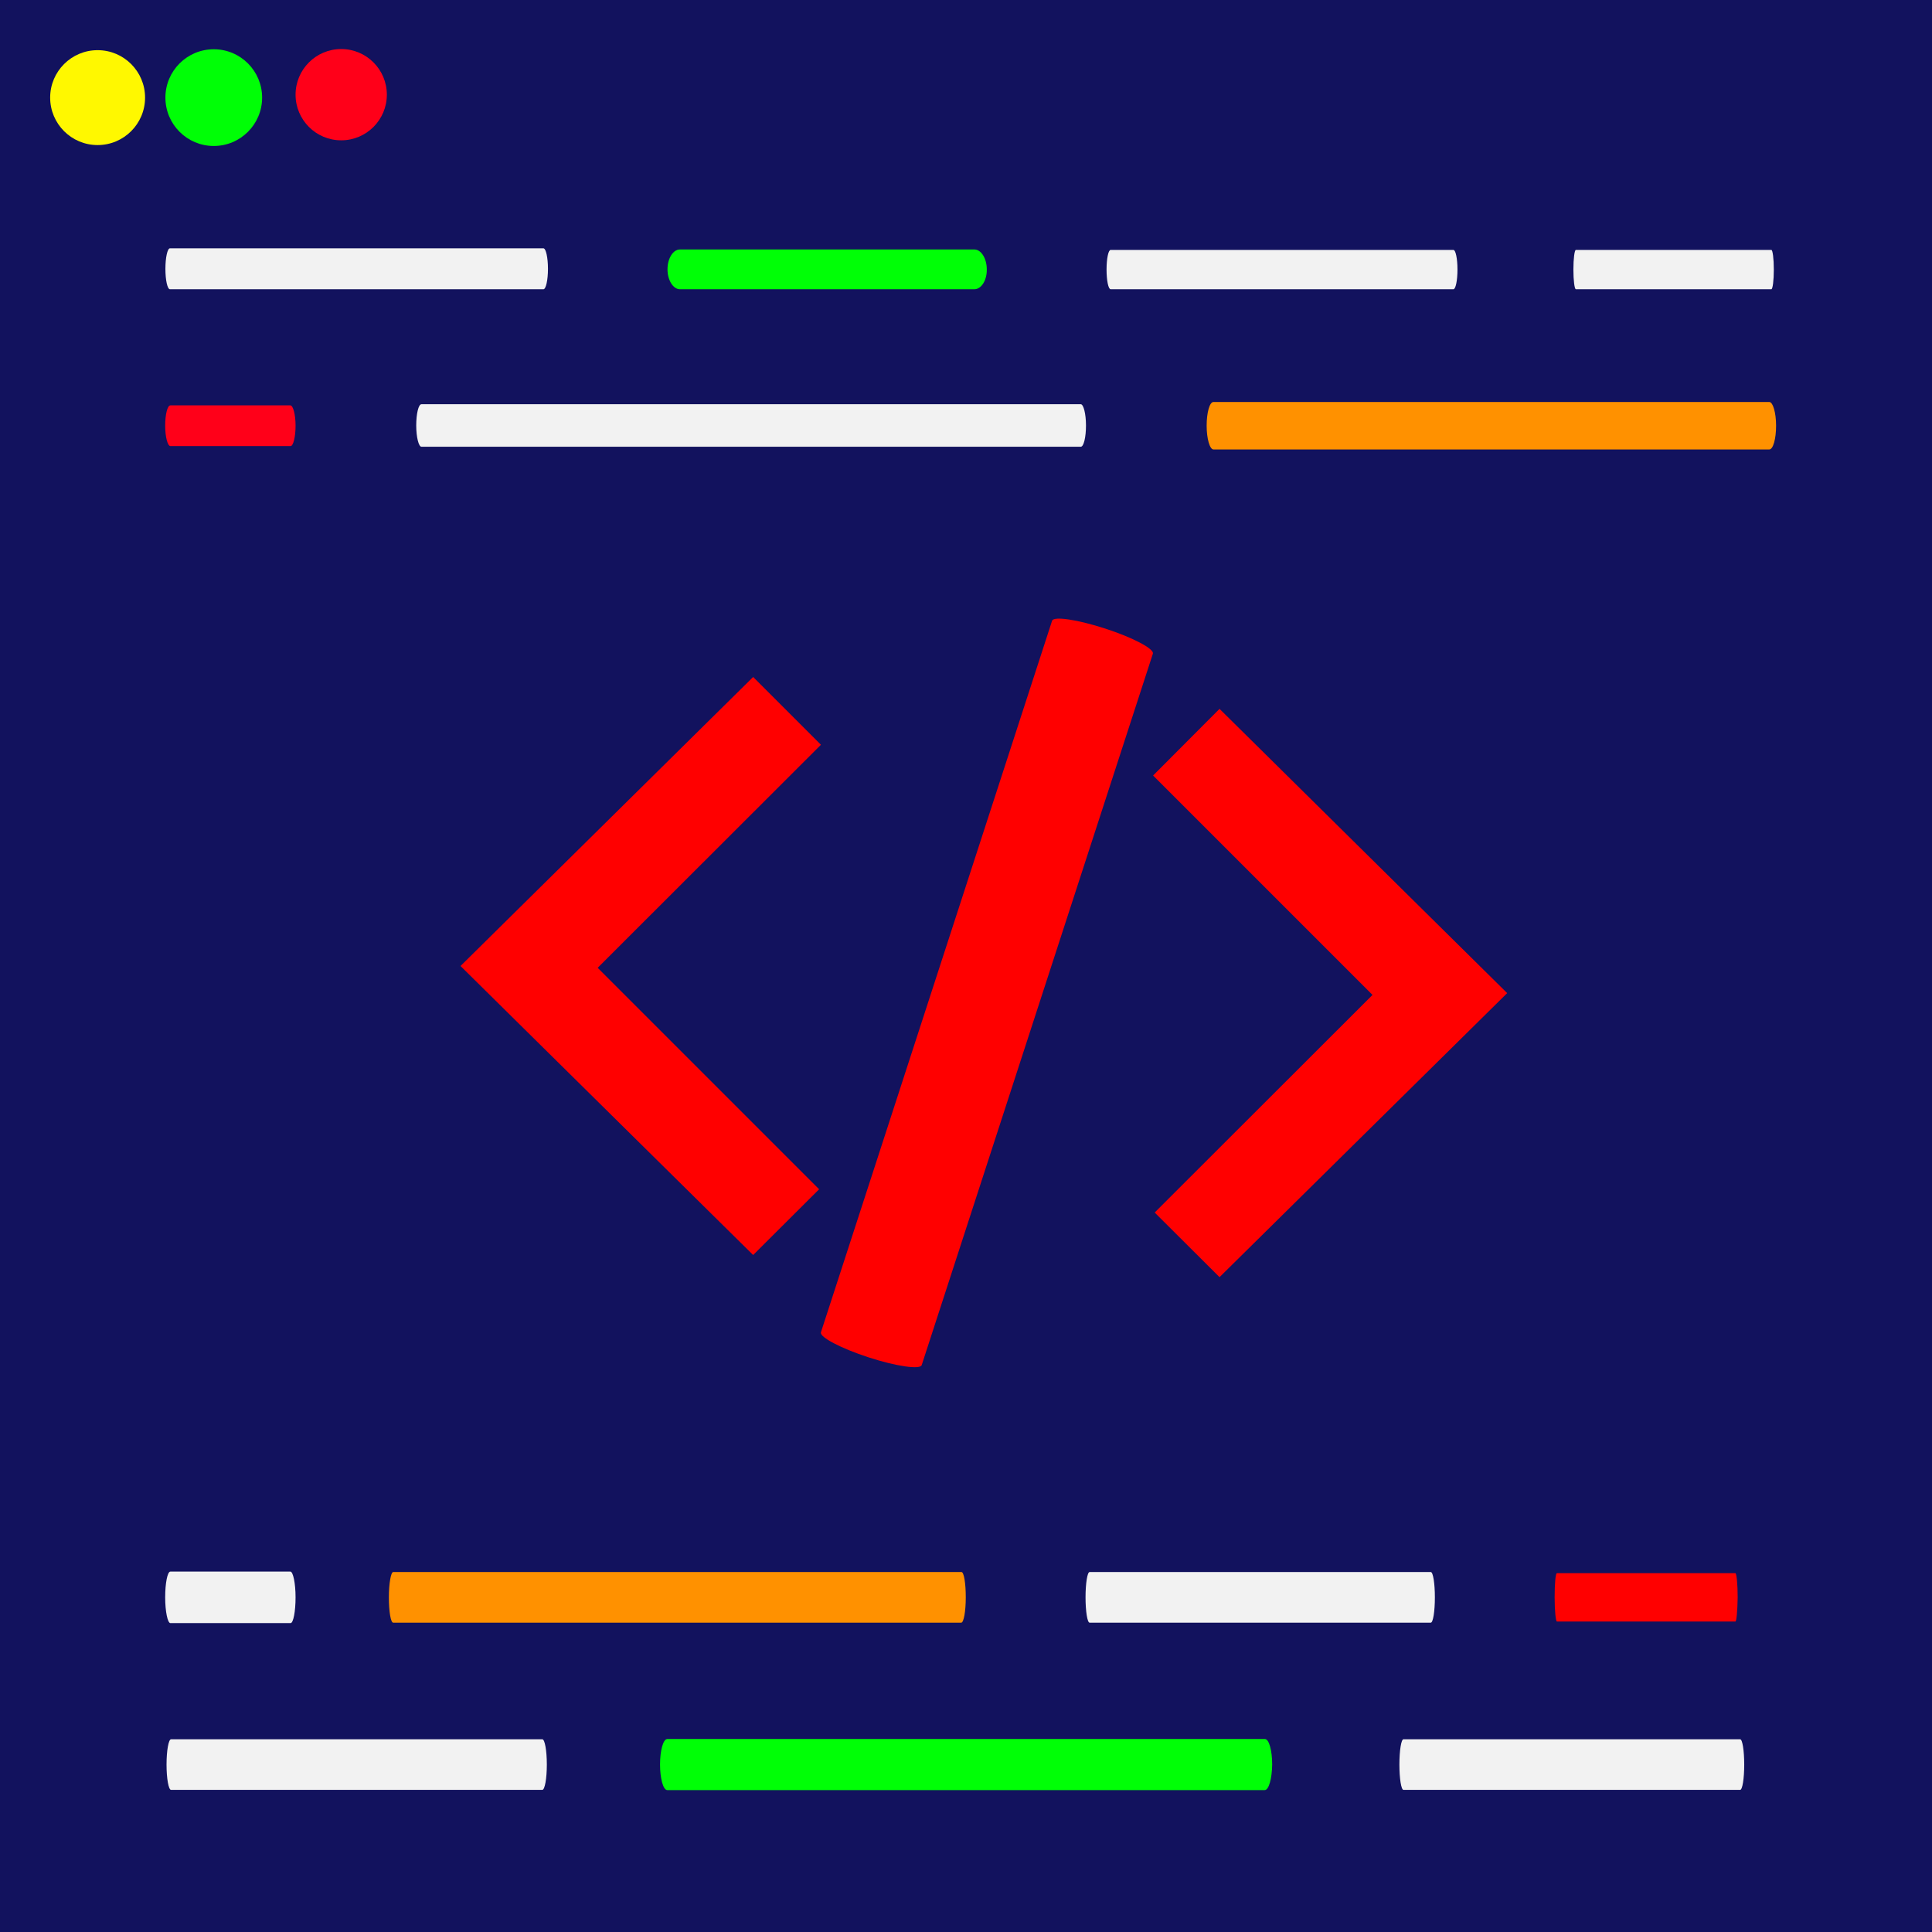
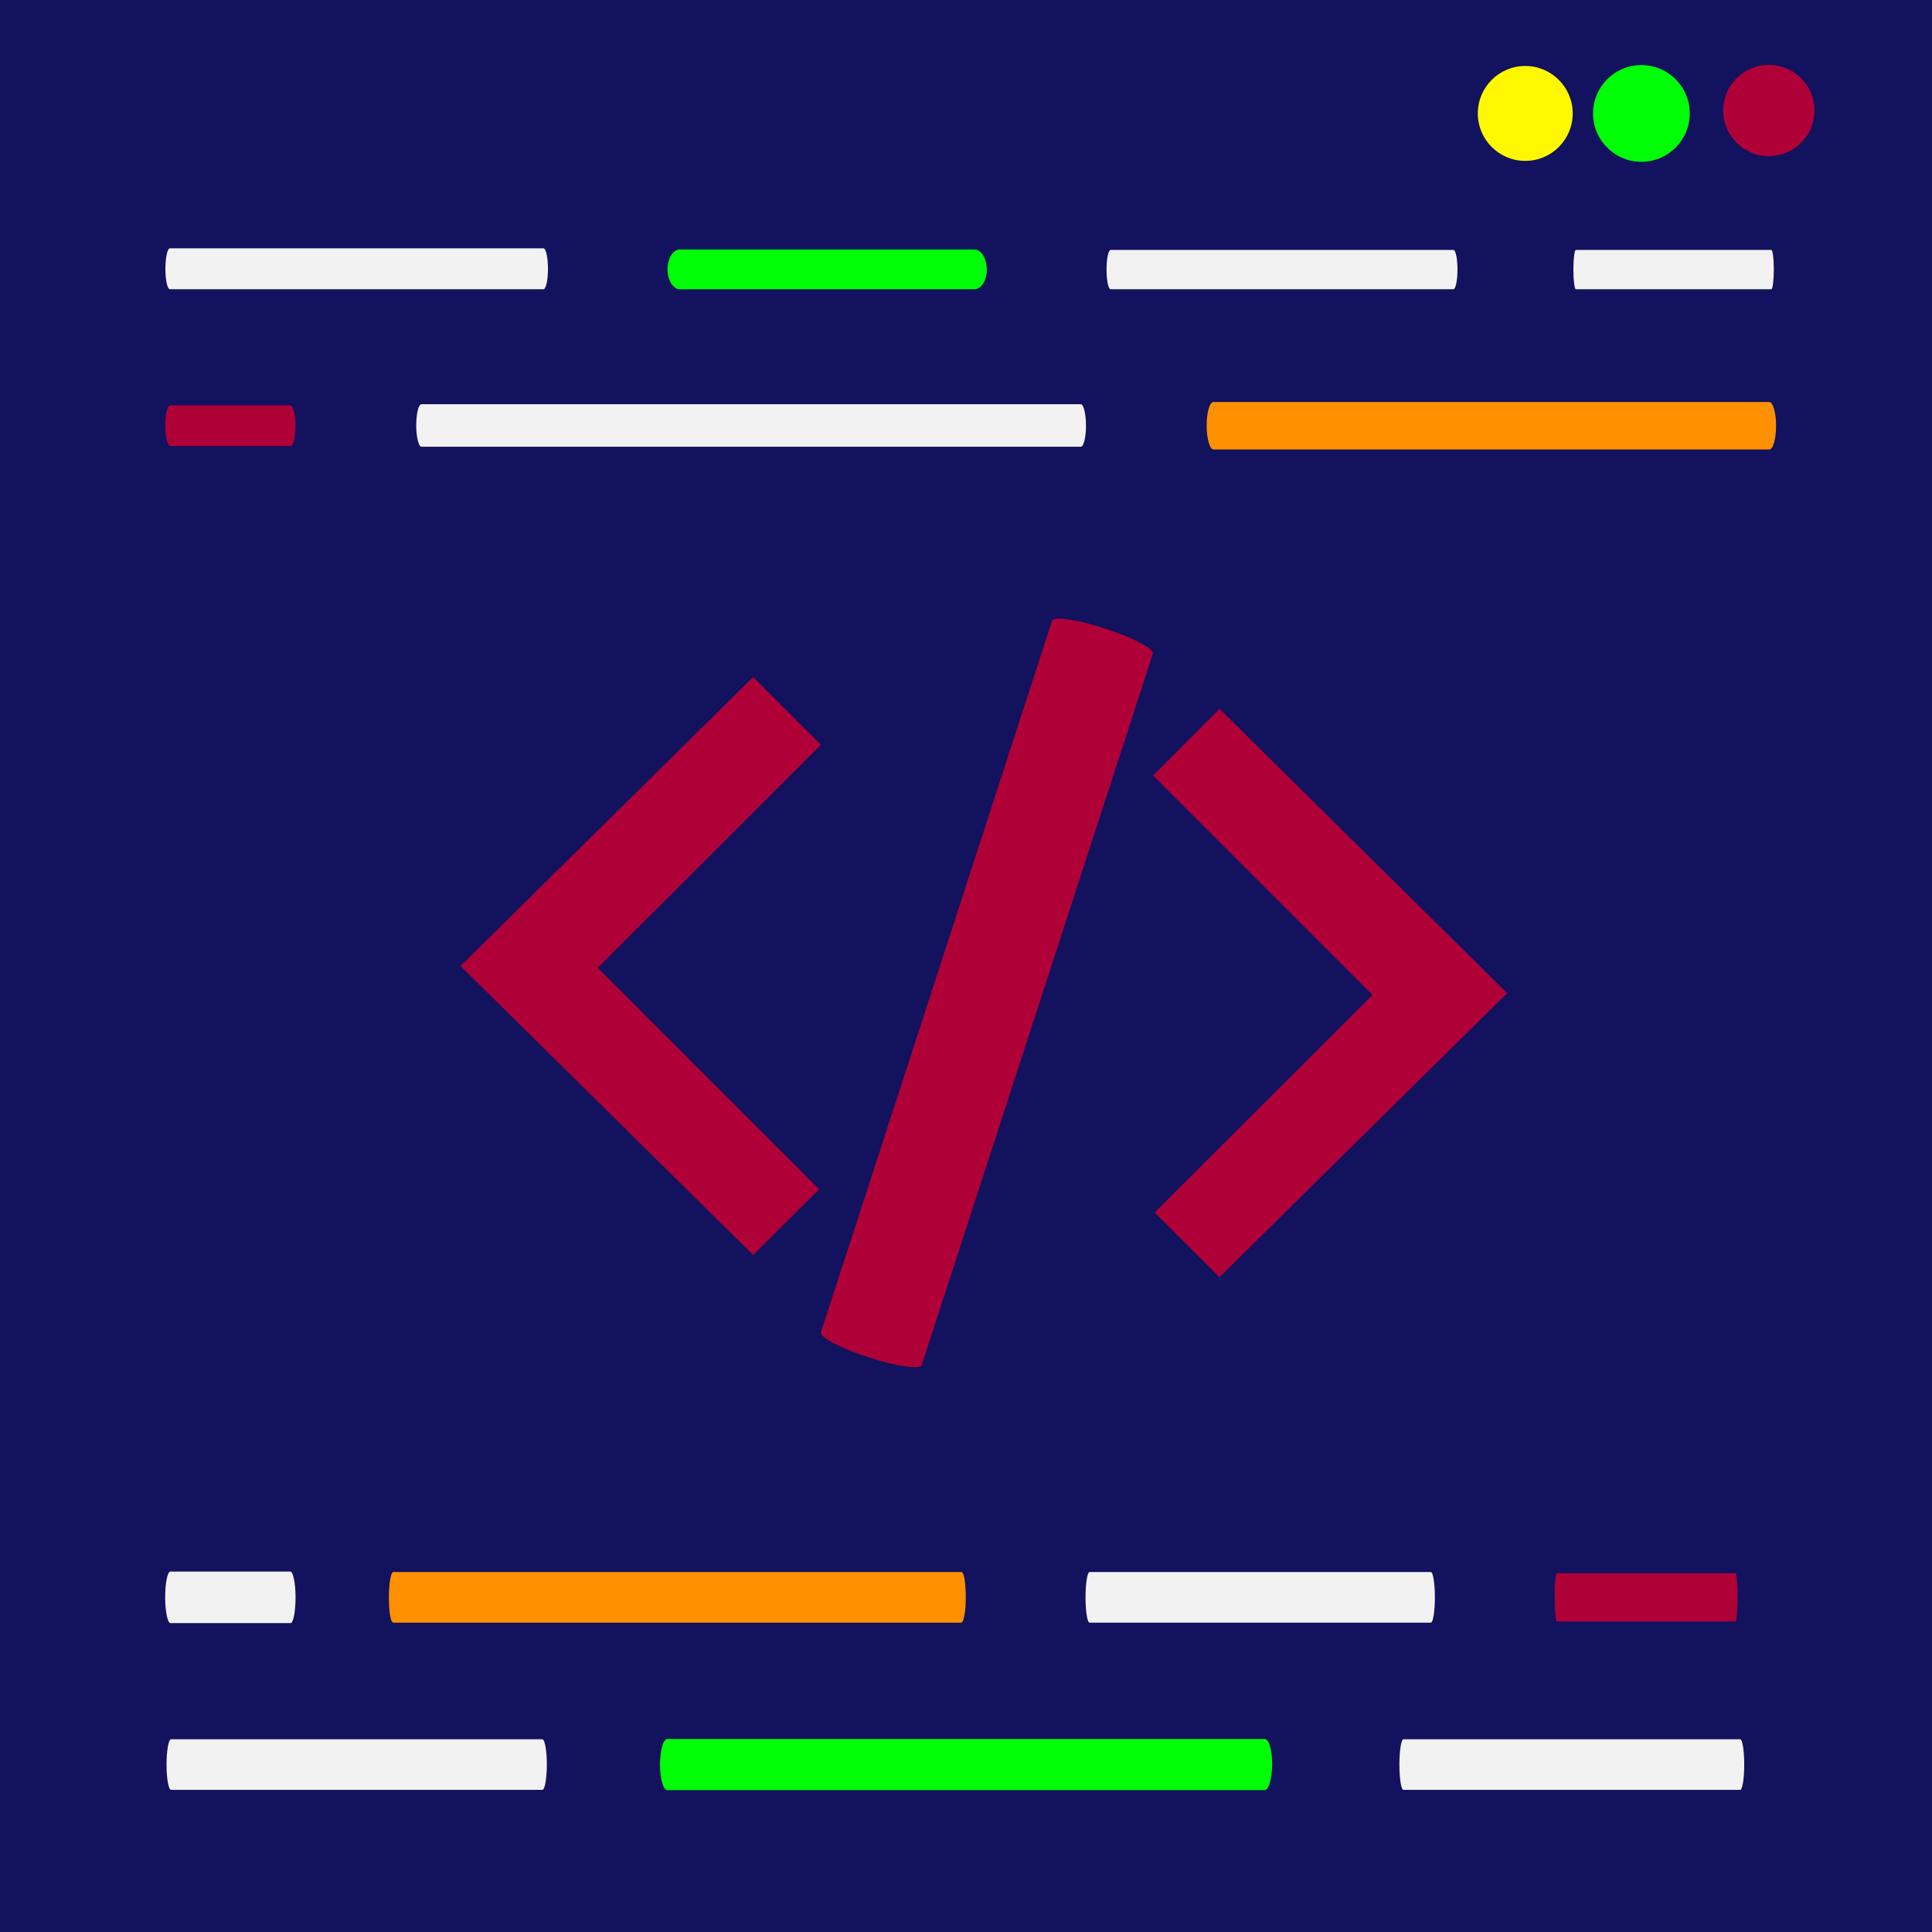
<svg xmlns="http://www.w3.org/2000/svg" version="1.1" id="docs" x="0px" y="0px" width="855px" height="855px" viewBox="0 0 855 855" style="enable-background:new 0 0 855 855;" xml:space="preserve">
  <style type="text/css">
	.st0{fill:#12125E;}
	.st1{fill:#F2F2F2;}
	.st2{fill:#00FF06;}
- 	.st3{fill:#FF0019;}
+ 	.st3{fill:#AF0138;}
	.st4{fill:#FF9100;}
- 	.st5{fill:#FF0000;}
- 	.st6{fill:#FFF800;}
+ 	.st5{fill:#FFF800;}
</style>
  <rect class="st0" width="855" height="855" />
-   <path class="st1" d="M240.5,128H75.2c-1.1,0-2-4-2-9c0-5,0.9-9.1,2-9.1c0,0,0,0,0,0h165.3c1.1,0,2,4.1,2,9.1  C242.5,123.9,241.6,128,240.5,128z" />
+   <path class="st1" d="M240.5,128H75.2c-1.1,0-2-4-2-9s0.9-9.1,2-9.1l0,0h165.3c1.1,0,2,4.1,2,9.1C242.5,123.9,241.6,128,240.5,128z" />
  <path class="st1" d="M478.3,197.7H186.5c-1.2,0-2.3-4.2-2.3-9.4s1-9.4,2.3-9.4l0,0h291.8c1.2,0,2.3,4.2,2.3,9.4  S479.6,197.7,478.3,197.7z" />
  <path class="st2" d="M431.2,128H300.9c-3,0-5.5-4-5.5-8.8c0-4.9,2.5-8.8,5.5-8.8l0,0h130.3c3,0,5.5,4,5.5,8.8  C436.8,124,434.3,128,431.2,128z" />
-   <path class="st3" d="M128.6,197.4H75.4c-1.2,0-2.3-4-2.3-9c0-5,1-9,2.3-9l0,0h53.1c1.2,0,2.3,4,2.3,9  C130.8,193.3,129.8,197.4,128.6,197.4z" />
-   <path class="st4" d="M425.4,718.1H174c-1.1,0-1.9-5-1.9-11.2c0-6.2,0.9-11.2,1.9-11.2h251.5c1.1,0,1.9,5,1.9,11.2  C427.4,713.1,426.5,718.1,425.4,718.1L425.4,718.1z" />
-   <path class="st1" d="M128.6,718.3H75.4c-1.2,0-2.3-5.1-2.3-11.4c0-6.3,1-11.4,2.3-11.4l0,0h53.1c1.2,0,2.3,5.1,2.3,11.4  C130.8,713.2,129.8,718.3,128.6,718.3z" />
-   <polygon class="st5" points="333.3,299.6 203.8,427.5 333.3,555.4 362.5,526.3 264.5,428.3 363.3,329.6 " />
-   <polygon class="st5" points="539.7,313.7 667,439.5 539.7,565.2 511,536.6 607.4,440.3 510.3,343.2 " />
-   <circle class="st6" cx="43.2" cy="43.2" r="21" />
-   <circle class="st2" cx="94.6" cy="43.2" r="21.4" />
-   <circle class="st3" cx="151" cy="41.9" r="20.2" />
-   <path class="st1" d="M643.2,128H491.5c-1,0-1.8-3.9-1.8-8.7c0-4.8,0.8-8.7,1.8-8.7h151.7c1,0,1.8,3.9,1.8,8.7  C645,124.1,644.2,128,643.2,128z" />
-   <path class="st1" d="M783.9,128h-86.5c-0.6,0-1.1-3.9-1.1-8.7c0-4.8,0.5-8.7,1.1-8.7h86.5c0.6,0,1.1,3.9,1.1,8.7  C785,124.1,784.5,128,783.9,128z" />
+   <path class="st3" d="M128.6,197.4H75.4c-1.2,0-2.3-4-2.3-9s1-9,2.3-9l0,0h53.1c1.2,0,2.3,4,2.3,9  C130.8,193.3,129.8,197.4,128.6,197.4z" />
+   <path class="st4" d="M425.4,718.1H174c-1.1,0-1.9-5-1.9-11.2s0.9-11.2,1.9-11.2h251.5c1.1,0,1.9,5,1.9,11.2S426.5,718.1,425.4,718.1  L425.4,718.1z" />
+   <path class="st1" d="M128.6,718.3H75.4c-1.2,0-2.3-5.1-2.3-11.4c0-6.3,1-11.4,2.3-11.4l0,0h53.1c1.2,0,2.3,5.1,2.3,11.4  S129.8,718.3,128.6,718.3z" />
+   <polygon class="st3" points="333.3,299.6 203.8,427.5 333.3,555.4 362.5,526.3 264.5,428.3 363.3,329.6 " />
+   <polygon class="st3" points="539.7,313.7 667,439.5 539.7,565.2 511,536.6 607.4,440.3 510.3,343.2 " />
+   <circle class="st5" cx="675" cy="50.2" r="21" />
+   <circle class="st2" cx="726.4" cy="50.2" r="21.4" />
+   <circle class="st3" cx="782.8" cy="48.9" r="20.2" />
+   <path class="st1" d="M643.2,128H491.5c-1,0-1.8-3.9-1.8-8.7c0-4.8,0.8-8.7,1.8-8.7h151.7c1,0,1.8,3.9,1.8,8.7S644.2,128,643.2,128z" />
+   <path class="st1" d="M783.9,128h-86.5c-0.6,0-1.1-3.9-1.1-8.7c0-4.8,0.5-8.7,1.1-8.7h86.5c0.6,0,1.1,3.9,1.1,8.7  S784.5,128,783.9,128z" />
  <path class="st4" d="M783,198.9H537c-1.6,0-3-4.7-3-10.5s1.3-10.5,3-10.5h246c1.6,0,3,4.7,3,10.5S784.7,198.9,783,198.9z" />
-   <path class="st1" d="M633.2,718.1h-151c-1,0-1.8-5-1.8-11.2c0-6.2,0.8-11.2,1.8-11.2l0,0h151c1,0,1.8,5,1.8,11.2  C635,713.1,634.2,718.1,633.2,718.1z" />
-   <path class="st1" d="M240,792.1H75.7c-1.1,0-2-5-2-11.2c0-6.2,0.9-11.2,2-11.2l0,0H240c1.1,0,2,5,2,11.2  C242,787.1,241.1,792.1,240,792.1z" />
+   <path class="st1" d="M633.2,718.1h-151c-1,0-1.8-5-1.8-11.2s0.8-11.2,1.8-11.2l0,0h151c1,0,1.8,5,1.8,11.2S634.2,718.1,633.2,718.1z  " />
+   <path class="st1" d="M240,792.1H75.7c-1.1,0-2-5-2-11.2s0.9-11.2,2-11.2l0,0H240c1.1,0,2,5,2,11.2S241.1,792.1,240,792.1z" />
  <path class="st2" d="M559.7,792.2H295.3c-1.8,0-3.2-5.1-3.2-11.3c0-6.3,1.4-11.3,3.2-11.3l0,0h264.5c1.8,0,3.2,5.1,3.2,11.3  C562.9,787.2,561.5,792.2,559.7,792.2z" />
-   <path class="st1" d="M770.1,792.1h-149c-1,0-1.8-5-1.8-11.2c0-6.2,0.8-11.2,1.8-11.2l0,0h149c1,0,1.8,5,1.8,11.2  C771.9,787.1,771.1,792.1,770.1,792.1z" />
-   <path class="st5" d="M768,717.6h-79c-0.5,0-1-4.8-1-10.7c0-5.9,0.4-10.7,1-10.7l0,0h79c0.5,0,1,4.8,1,10.7  C768.9,712.8,768.5,717.6,768,717.6z" />
-   <path class="st5" d="M510.2,289.3L407.9,604.1c-0.6,2.1-11.2,0.6-23.5-3.4s-21.8-9-21.1-11.1c0,0,0,0,0,0l102.3-314.9  c0.7-2.1,11.3-0.5,23.6,3.5C501.5,282.2,510.9,287.2,510.2,289.3z" />
+   <path class="st1" d="M770.1,792.1h-149c-1,0-1.8-5-1.8-11.2s0.8-11.2,1.8-11.2l0,0h149c1,0,1.8,5,1.8,11.2  C771.9,787.1,771.1,792.1,770.1,792.1z" />
+   <path class="st3" d="M768,717.6h-79c-0.5,0-1-4.8-1-10.7s0.4-10.7,1-10.7l0,0h79c0.5,0,1,4.8,1,10.7  C768.9,712.8,768.5,717.6,768,717.6z" />
+   <path class="st3" d="M510.2,289.3L407.9,604.1c-0.6,2.1-11.2,0.6-23.5-3.4s-21.8-9-21.1-11.1l0,0l102.3-314.9  c0.7-2.1,11.3-0.5,23.6,3.5C501.5,282.2,510.9,287.2,510.2,289.3z" />
</svg>
